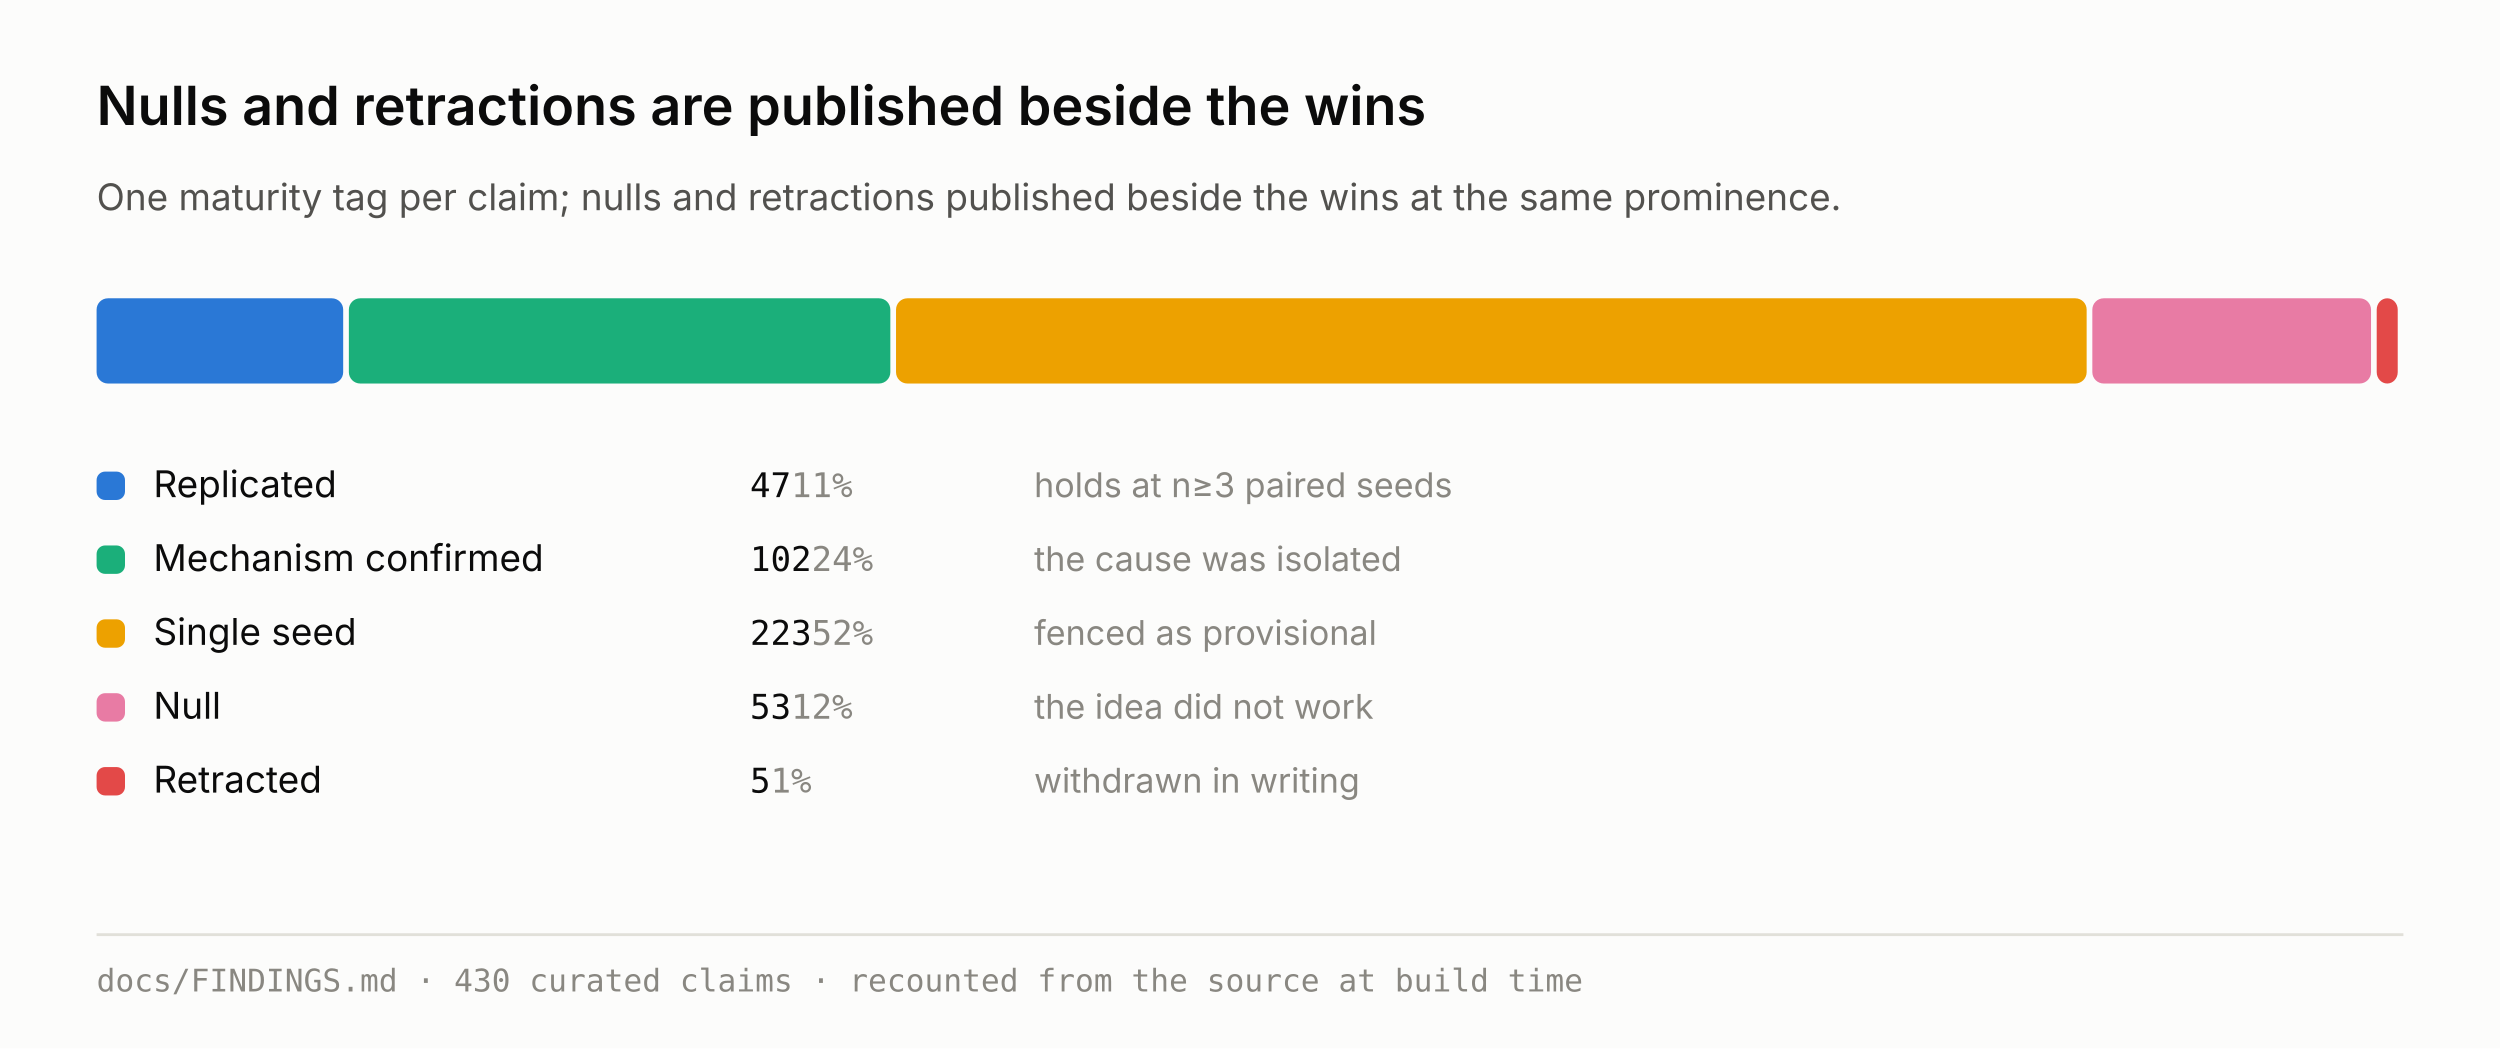
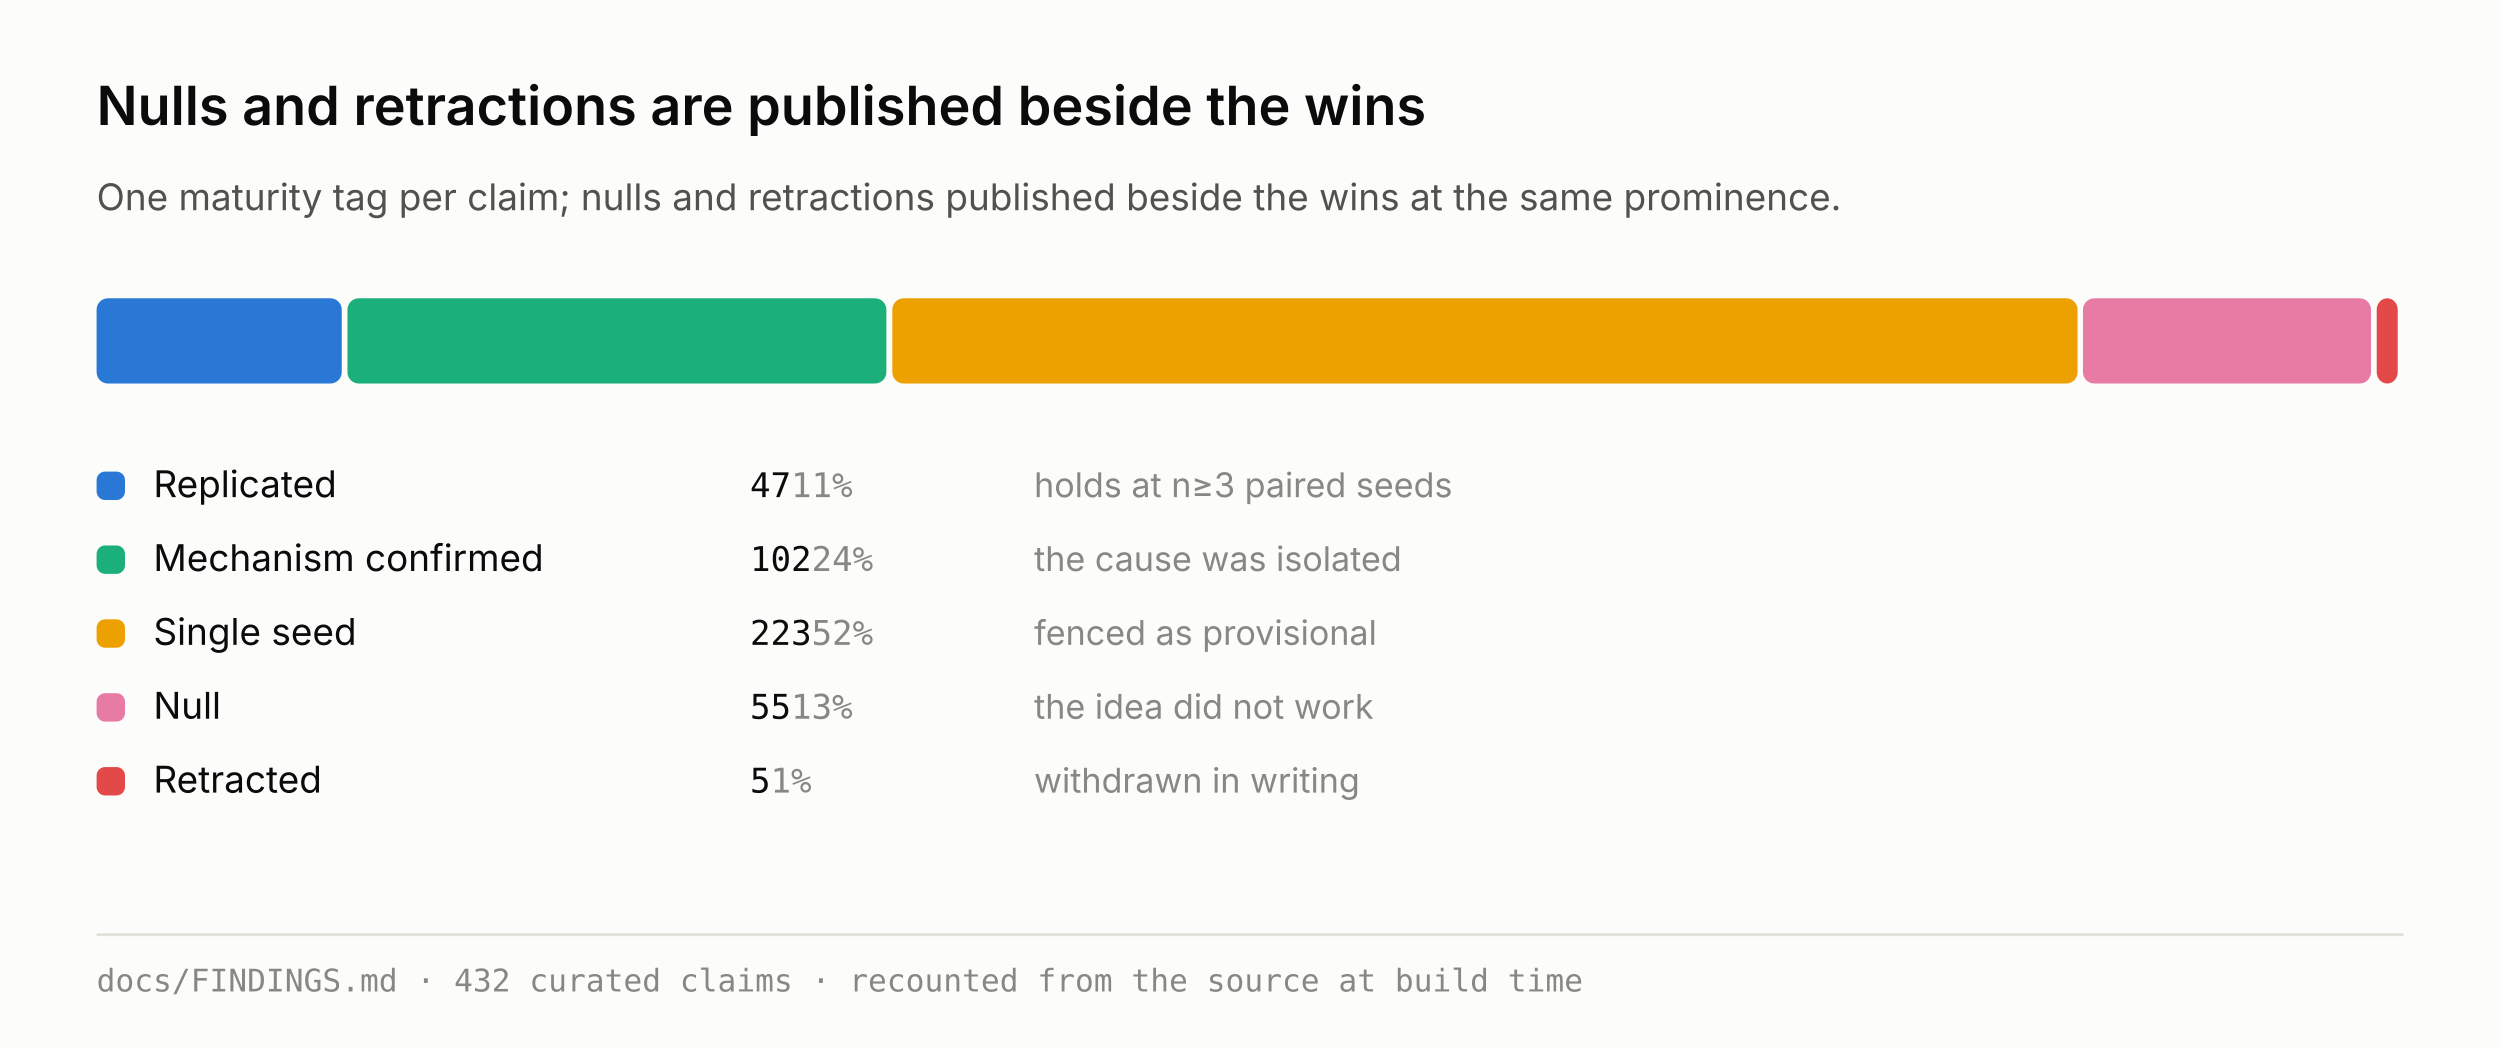
<svg xmlns="http://www.w3.org/2000/svg" width="880" height="369" viewBox="0 0 880 369" role="img">
  <rect width="880" height="369" fill="#fcfcfb" />
  <text x="34" y="44" font-family="Inter, -apple-system, BlinkMacSystemFont, 'Segoe UI', sans-serif" font-size="19" font-weight="600" fill="#0b0b0b">Nulls and retractions are published beside the wins</text>
  <text x="34" y="74" font-family="Inter, -apple-system, BlinkMacSystemFont, 'Segoe UI', sans-serif" font-size="13" fill="#52514e">One maturity tag per claim; nulls and retractions published beside the wins at the same prominence.</text>
-   <rect x="34.0" y="105" width="86.8" height="30" rx="4" fill="#2a78d6" />
-   <rect x="122.8" y="105" width="190.6" height="30" rx="4" fill="#1baf7a" />
-   <rect x="315.4" y="105" width="419.1" height="30" rx="4" fill="#eda100" />
-   <rect x="736.5" y="105" width="98.1" height="30" rx="4" fill="#e87ba4" />
+   <rect x="34.0" y="105" width="86.3" height="30" rx="4" fill="#2a78d6" />
+   <rect x="122.3" y="105" width="189.7" height="30" rx="4" fill="#1baf7a" />
+   <rect x="314.1" y="105" width="417.2" height="30" rx="4" fill="#eda100" />
+   <rect x="733.2" y="105" width="101.4" height="30" rx="4" fill="#e87ba4" />
  <rect x="836.6" y="105" width="7.4" height="30" rx="4" fill="#e34948" />
  <rect x="34" y="166" width="10" height="10" rx="3" fill="#2a78d6" />
  <text x="54" y="175" font-family="Inter, -apple-system, BlinkMacSystemFont, 'Segoe UI', sans-serif" font-size="13" fill="#0b0b0b">Replicated</text>
  <text x="264" y="175" font-family="'JetBrains Mono', ui-monospace, SFMono-Regular, Menlo, monospace" font-size="12" fill="#0b0b0b">47<tspan fill="#898781">  11%</tspan>
  </text>
  <text x="364" y="175" font-family="Inter, -apple-system, BlinkMacSystemFont, 'Segoe UI', sans-serif" font-size="12" fill="#898781">holds at n≥3 paired seeds</text>
  <rect x="34" y="192" width="10" height="10" rx="3" fill="#1baf7a" />
  <text x="54" y="201" font-family="Inter, -apple-system, BlinkMacSystemFont, 'Segoe UI', sans-serif" font-size="13" fill="#0b0b0b">Mechanism confirmed</text>
  <text x="264" y="201" font-family="'JetBrains Mono', ui-monospace, SFMono-Regular, Menlo, monospace" font-size="12" fill="#0b0b0b">102<tspan fill="#898781">  24%</tspan>
  </text>
  <text x="364" y="201" font-family="Inter, -apple-system, BlinkMacSystemFont, 'Segoe UI', sans-serif" font-size="12" fill="#898781">the cause was isolated</text>
  <rect x="34" y="218" width="10" height="10" rx="3" fill="#eda100" />
  <text x="54" y="227" font-family="Inter, -apple-system, BlinkMacSystemFont, 'Segoe UI', sans-serif" font-size="13" fill="#0b0b0b">Single seed</text>
  <text x="264" y="227" font-family="'JetBrains Mono', ui-monospace, SFMono-Regular, Menlo, monospace" font-size="12" fill="#0b0b0b">223<tspan fill="#898781">  52%</tspan>
  </text>
  <text x="364" y="227" font-family="Inter, -apple-system, BlinkMacSystemFont, 'Segoe UI', sans-serif" font-size="12" fill="#898781">fenced as provisional</text>
  <rect x="34" y="244" width="10" height="10" rx="3" fill="#e87ba4" />
  <text x="54" y="253" font-family="Inter, -apple-system, BlinkMacSystemFont, 'Segoe UI', sans-serif" font-size="13" fill="#0b0b0b">Null</text>
-   <text x="264" y="253" font-family="'JetBrains Mono', ui-monospace, SFMono-Regular, Menlo, monospace" font-size="12" fill="#0b0b0b">53<tspan fill="#898781">  12%</tspan>
+   <text x="264" y="253" font-family="'JetBrains Mono', ui-monospace, SFMono-Regular, Menlo, monospace" font-size="12" fill="#0b0b0b">55<tspan fill="#898781">  13%</tspan>
  </text>
  <text x="364" y="253" font-family="Inter, -apple-system, BlinkMacSystemFont, 'Segoe UI', sans-serif" font-size="12" fill="#898781">the idea did not work</text>
  <rect x="34" y="270" width="10" height="10" rx="3" fill="#e34948" />
  <text x="54" y="279" font-family="Inter, -apple-system, BlinkMacSystemFont, 'Segoe UI', sans-serif" font-size="13" fill="#0b0b0b">Retracted</text>
  <text x="264" y="279" font-family="'JetBrains Mono', ui-monospace, SFMono-Regular, Menlo, monospace" font-size="12" fill="#0b0b0b">5<tspan fill="#898781">  1%</tspan>
  </text>
  <text x="364" y="279" font-family="Inter, -apple-system, BlinkMacSystemFont, 'Segoe UI', sans-serif" font-size="12" fill="#898781">withdrawn in writing</text>
  <line x1="34" y1="329" x2="846" y2="329" stroke="#e1e0d9" stroke-width="1" />
-   <text x="34" y="349" font-family="'JetBrains Mono', ui-monospace, SFMono-Regular, Menlo, monospace" font-size="11" fill="#898781">docs/FINDINGS.md · 430 curated claims · recounted from the source at build time</text>
+   <text x="34" y="349" font-family="'JetBrains Mono', ui-monospace, SFMono-Regular, Menlo, monospace" font-size="11" fill="#898781">docs/FINDINGS.md · 432 curated claims · recounted from the source at build time</text>
</svg>
